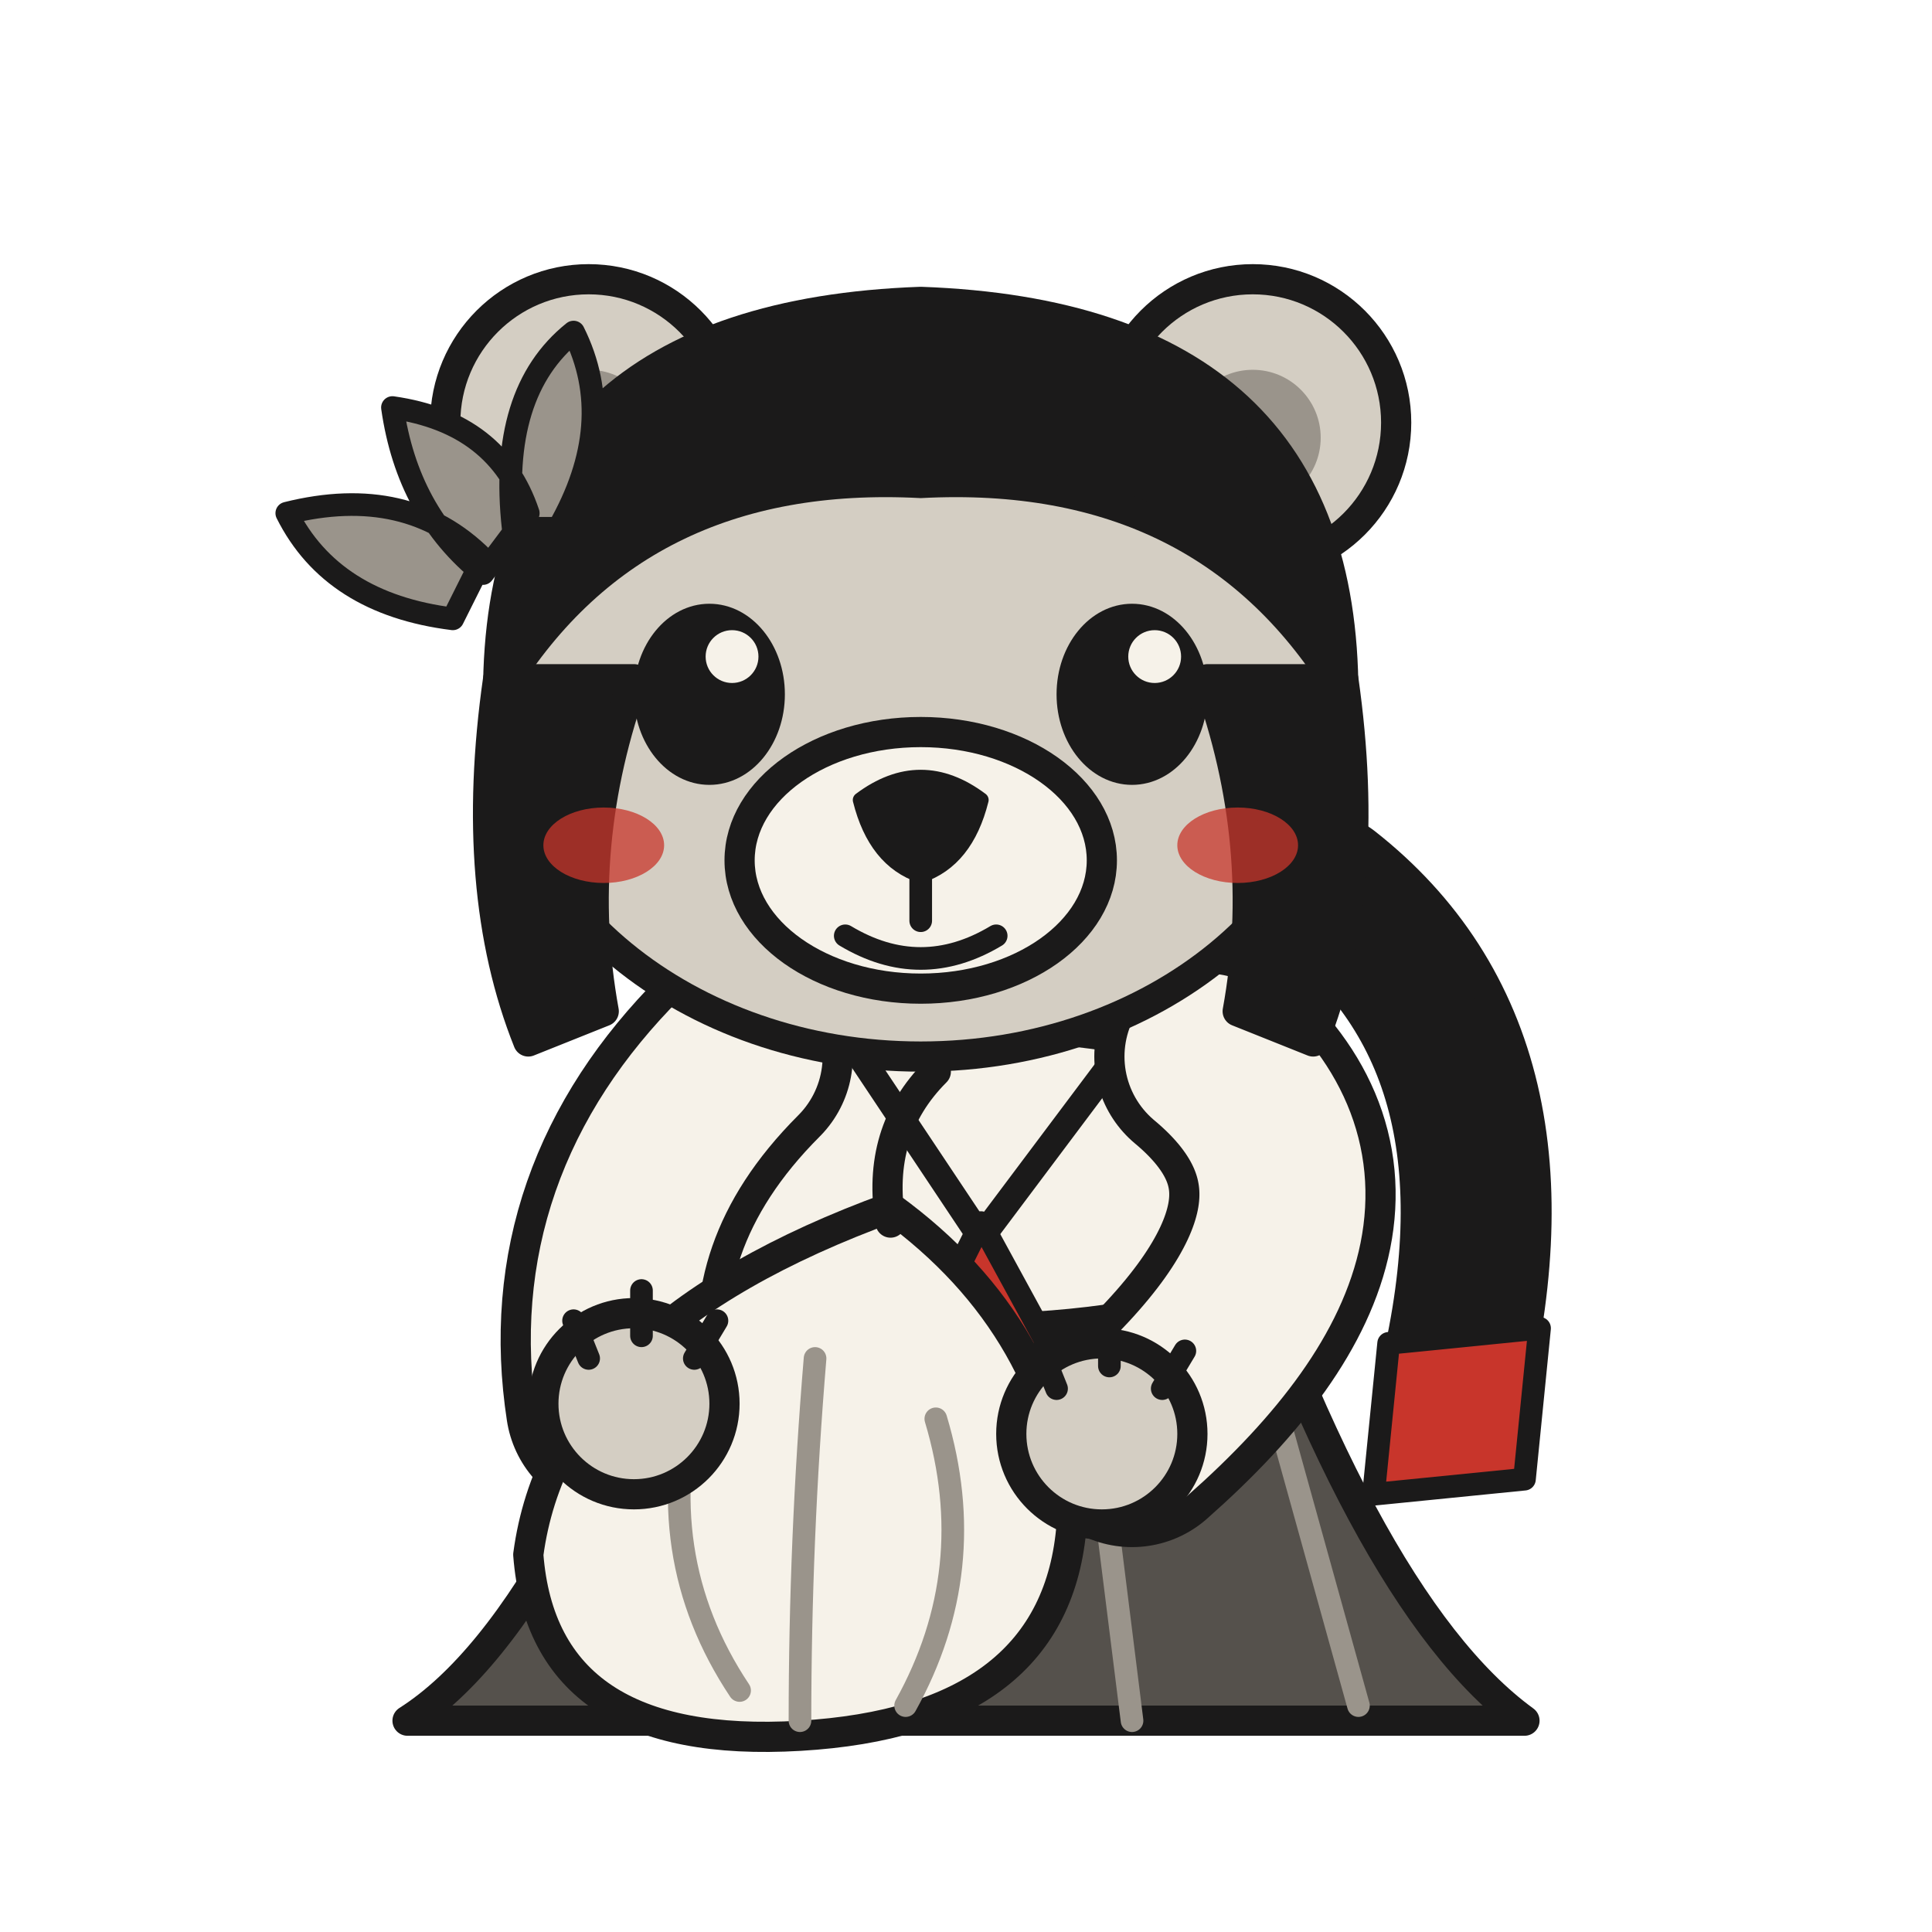
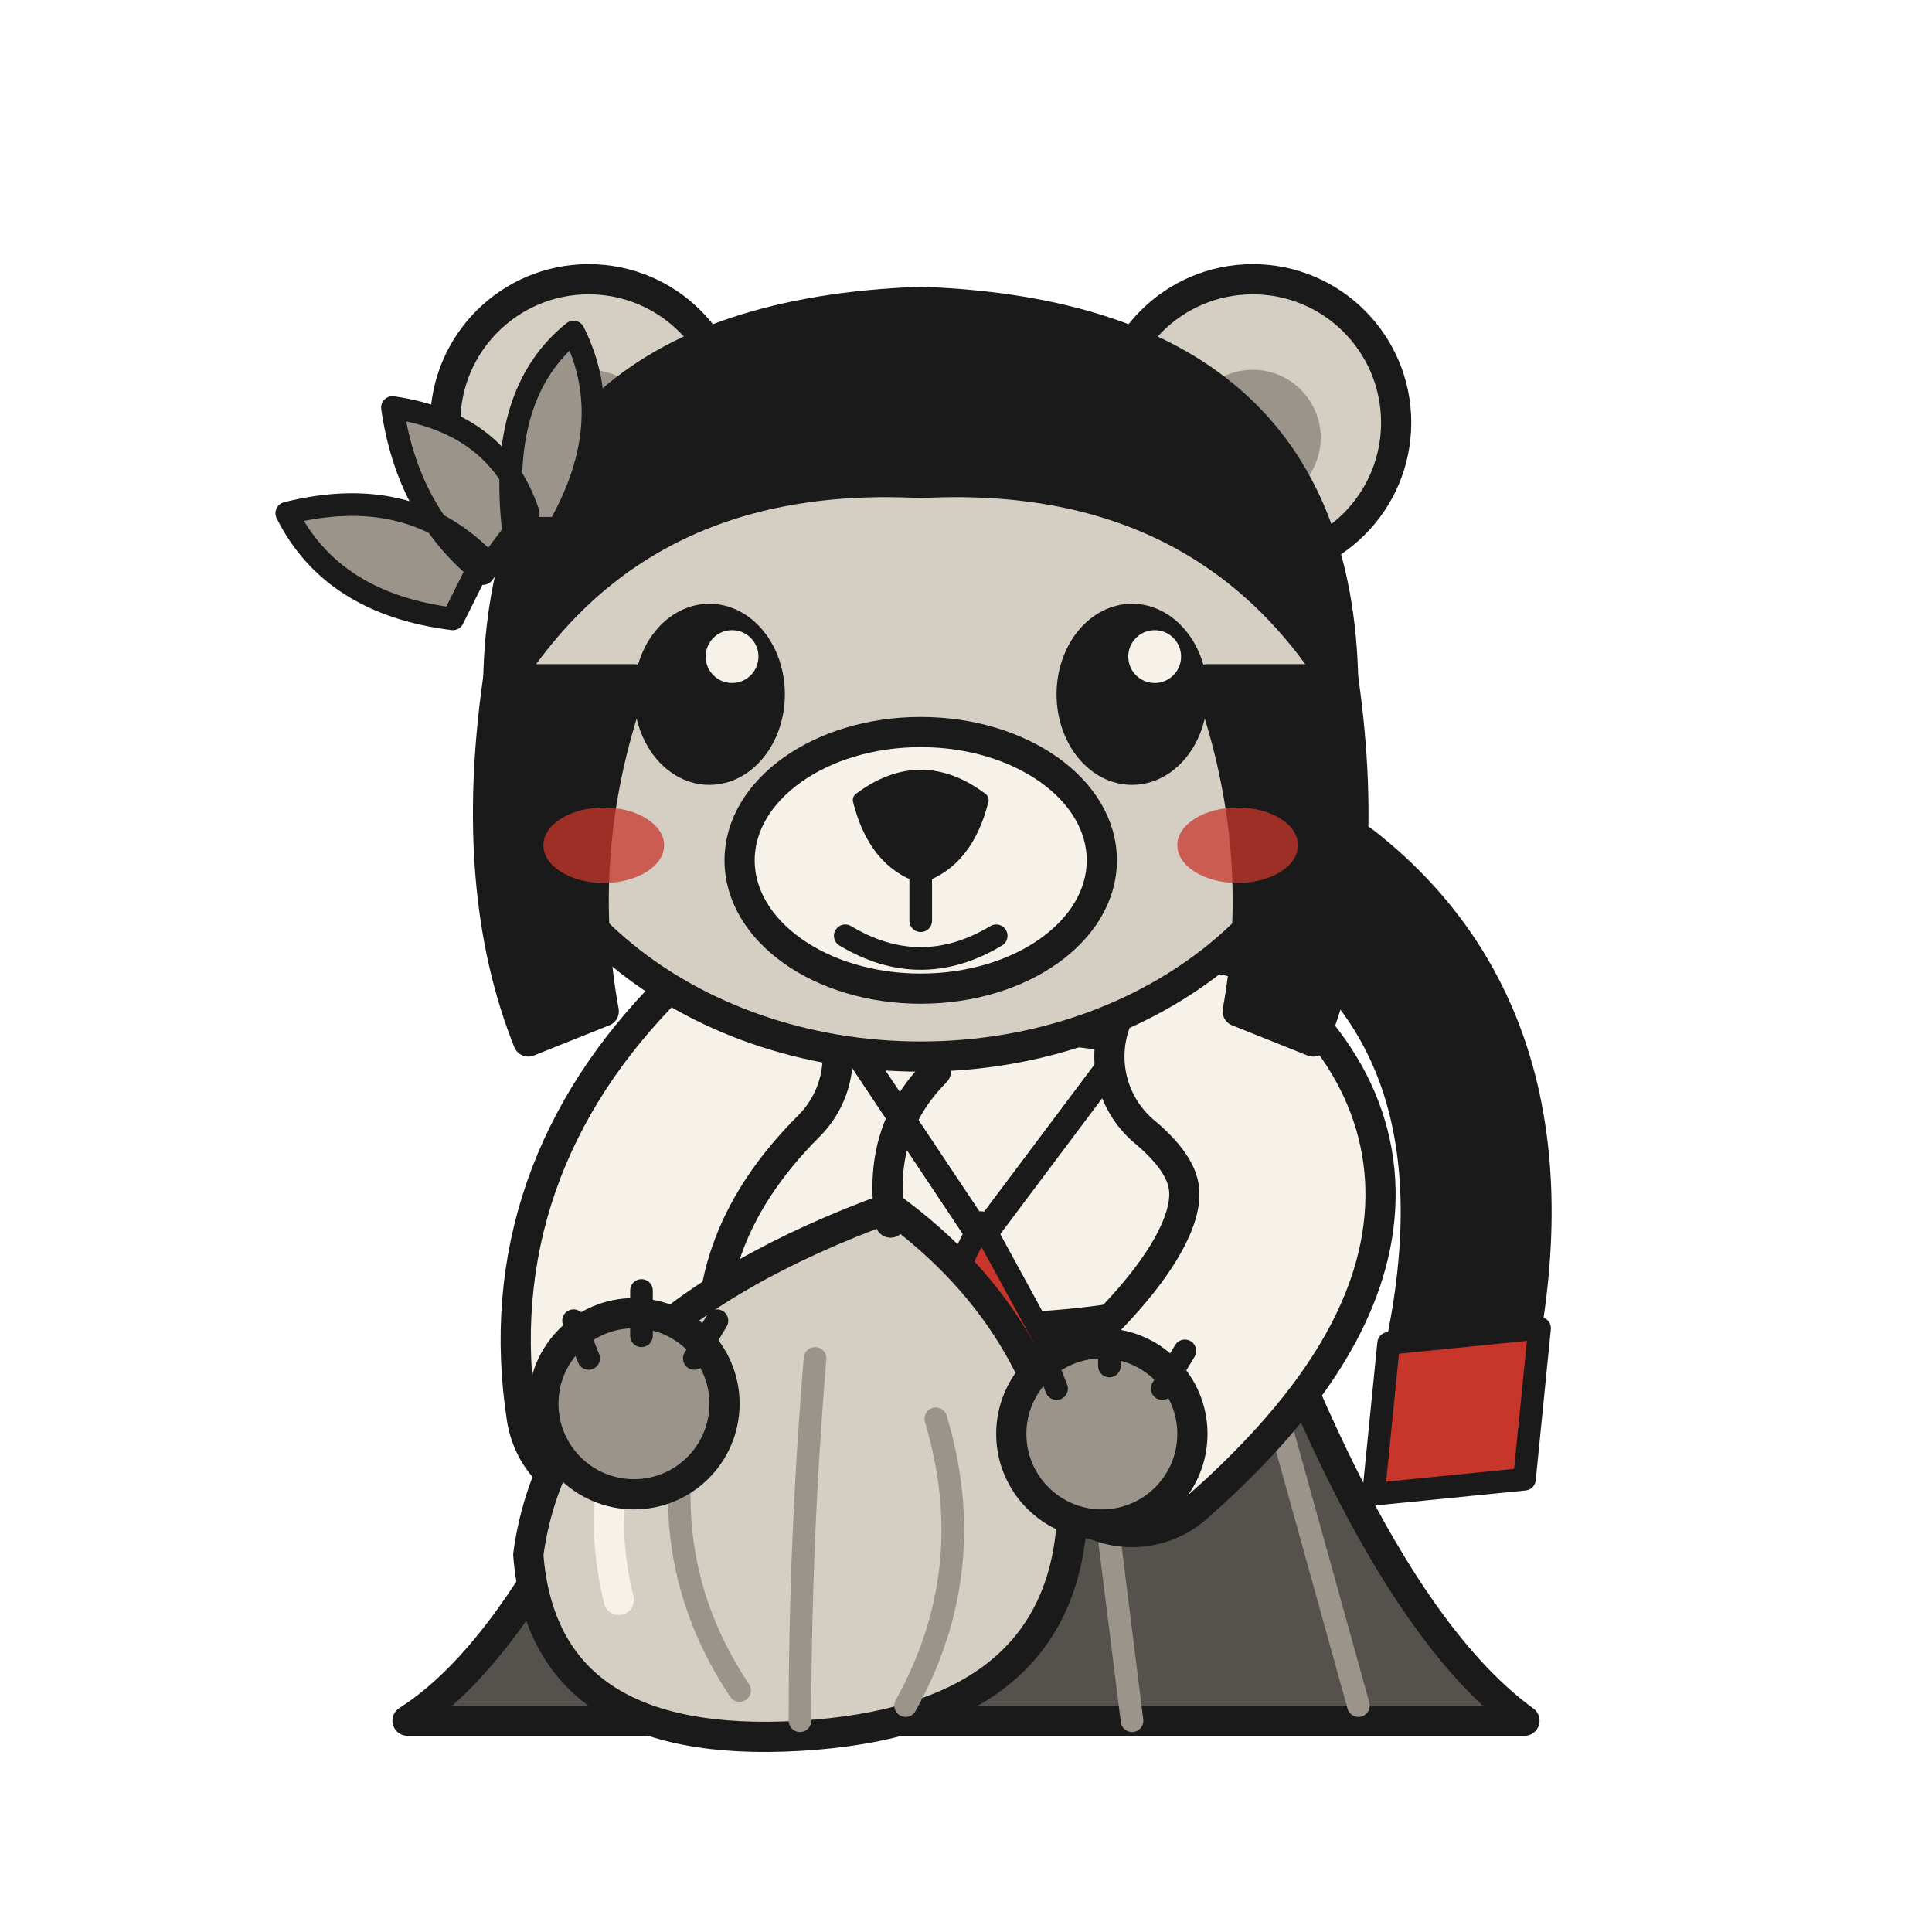
<svg xmlns="http://www.w3.org/2000/svg" viewBox="0 0 256 256" stroke="#1b1a1a" stroke-width="4" stroke-linejoin="round" stroke-linecap="round">
  <path d="M176 118 Q204 140 192 186" fill="none" stroke-width="20" />
  <path d="M176 118 Q204 140 192 186" fill="none" stroke="#1b1a1a" stroke-width="12" />
  <path d="M184 178 L204 176 L202 196 L182 198Z" fill="#c8352b" stroke-width="3" />
  <path d="M96 150 Q76 214 54 228 L202 228 Q180 212 160 150Z" fill="#55514c" />
  <path d="M92 190 L84 226 M116 196 L112 228 M146 196 L150 228 M170 190 L180 226" fill="none" stroke="#9a948b" stroke-width="3" />
  <path d="M98 140 Q130 132 160 140 L168 170 Q130 182 92 170Z" fill="#f6f2e9" />
  <path d="M114 140 L130 164 L148 140" fill="none" stroke-width="3.5" />
  <path d="M130 162 L120 182 L130 176 L142 184Z" fill="#c8352b" stroke-width="3" />
  <path d="M98 140 Q78 160 82 186" fill="none" stroke-width="30" />
  <path d="M98 140 Q78 160 82 186" fill="none" stroke="#f6f2e9" stroke-width="22" />
  <path d="M160 140 Q184 160 150 190" fill="none" stroke-width="30" />
  <path d="M160 140 Q184 160 150 190" fill="none" stroke="#f6f2e9" stroke-width="22" />
-   <path d="M118 160 Q74 176 70 206 Q72 232 106 230 Q140 228 142 202 Q140 176 118 160Z" fill="#f6f2e9" />
+   <path d="M118 160 Q74 176 70 206 Q72 232 106 230 Q140 228 142 202 Q140 176 118 160Z" fill="#d4cec3" />
  <path d="M118 162 Q116 150 124 142" fill="none" stroke-width="4" />
  <path d="M92 184 Q86 206 98 224 M108 180 Q106 204 106 228 M124 188 Q130 208 120 226" fill="none" stroke="#9a948b" stroke-width="3" />
-   <circle cx="84" cy="186" r="12" fill="#d4cec3" />
-   <circle cx="146" cy="190" r="12" fill="#d4cec3" />
+   <path d="M86 178 Q78 196 82 212" fill="none" stroke="#f6f2e9" stroke-width="4" />
+   <circle cx="84" cy="186" r="12" fill="#9a948b" />
+   <circle cx="146" cy="190" r="12" fill="#9a948b" />
  <path d="M78 180 l-2 -5 M85 177 l0 -6 M92 180 l3 -5 M140 184 l-2 -5 M147 181 l0 -6 M154 184 l3 -5" fill="none" stroke-width="3" />
  <circle cx="78" cy="56" r="19" fill="#d4cec3" />
  <circle cx="166" cy="56" r="19" fill="#d4cec3" />
  <circle cx="78" cy="58" r="9" fill="#9a948b" stroke="none" />
  <circle cx="166" cy="58" r="9" fill="#9a948b" stroke="none" />
  <ellipse cx="122" cy="94" rx="56" ry="46" fill="#d4cec3" />
  <path d="M66 92 Q66 42 122 40 Q178 42 178 92 Q160 62 122 64 Q84 62 66 92Z" fill="#1b1a1a" />
  <path d="M66 90 Q62 118 70 138 L80 134 Q76 112 84 90Z M178 90 Q182 118 174 138 L164 134 Q168 112 160 90Z" fill="#1b1a1a" />
  <ellipse cx="122" cy="114" rx="24" ry="17" fill="#f6f2e9" />
  <path d="M114 106 Q122 100 130 106 Q128 114 122 116 Q116 114 114 106Z" fill="#1b1a1a" stroke-width="2" />
  <path d="M122 116 L122 122 M112 124 Q122 130 132 124" fill="none" stroke-width="3" />
  <ellipse cx="94" cy="92" rx="9" ry="11" fill="#1b1a1a" stroke-width="2" />
  <ellipse cx="150" cy="92" rx="9" ry="11" fill="#1b1a1a" stroke-width="2" />
  <circle cx="97" cy="87" r="3.5" fill="#f6f2e9" stroke="none" />
  <circle cx="153" cy="87" r="3.5" fill="#f6f2e9" stroke="none" />
  <ellipse cx="80" cy="112" rx="8" ry="5" fill="#c8352b" stroke="none" opacity=".75" />
  <ellipse cx="164" cy="112" rx="8" ry="5" fill="#c8352b" stroke="none" opacity=".75" />
  <path d="M62 70 L50 40 M62 70 L40 56 M62 70 L56 34" fill="none" stroke-width="0" />
  <path d="M64 76 Q54 68 52 54 Q66 56 70 68Z M60 82 Q44 80 38 68 Q54 64 64 74Z M68 70 Q66 52 76 44 Q82 56 74 70Z" fill="#9a948b" stroke-width="3" />
</svg>
